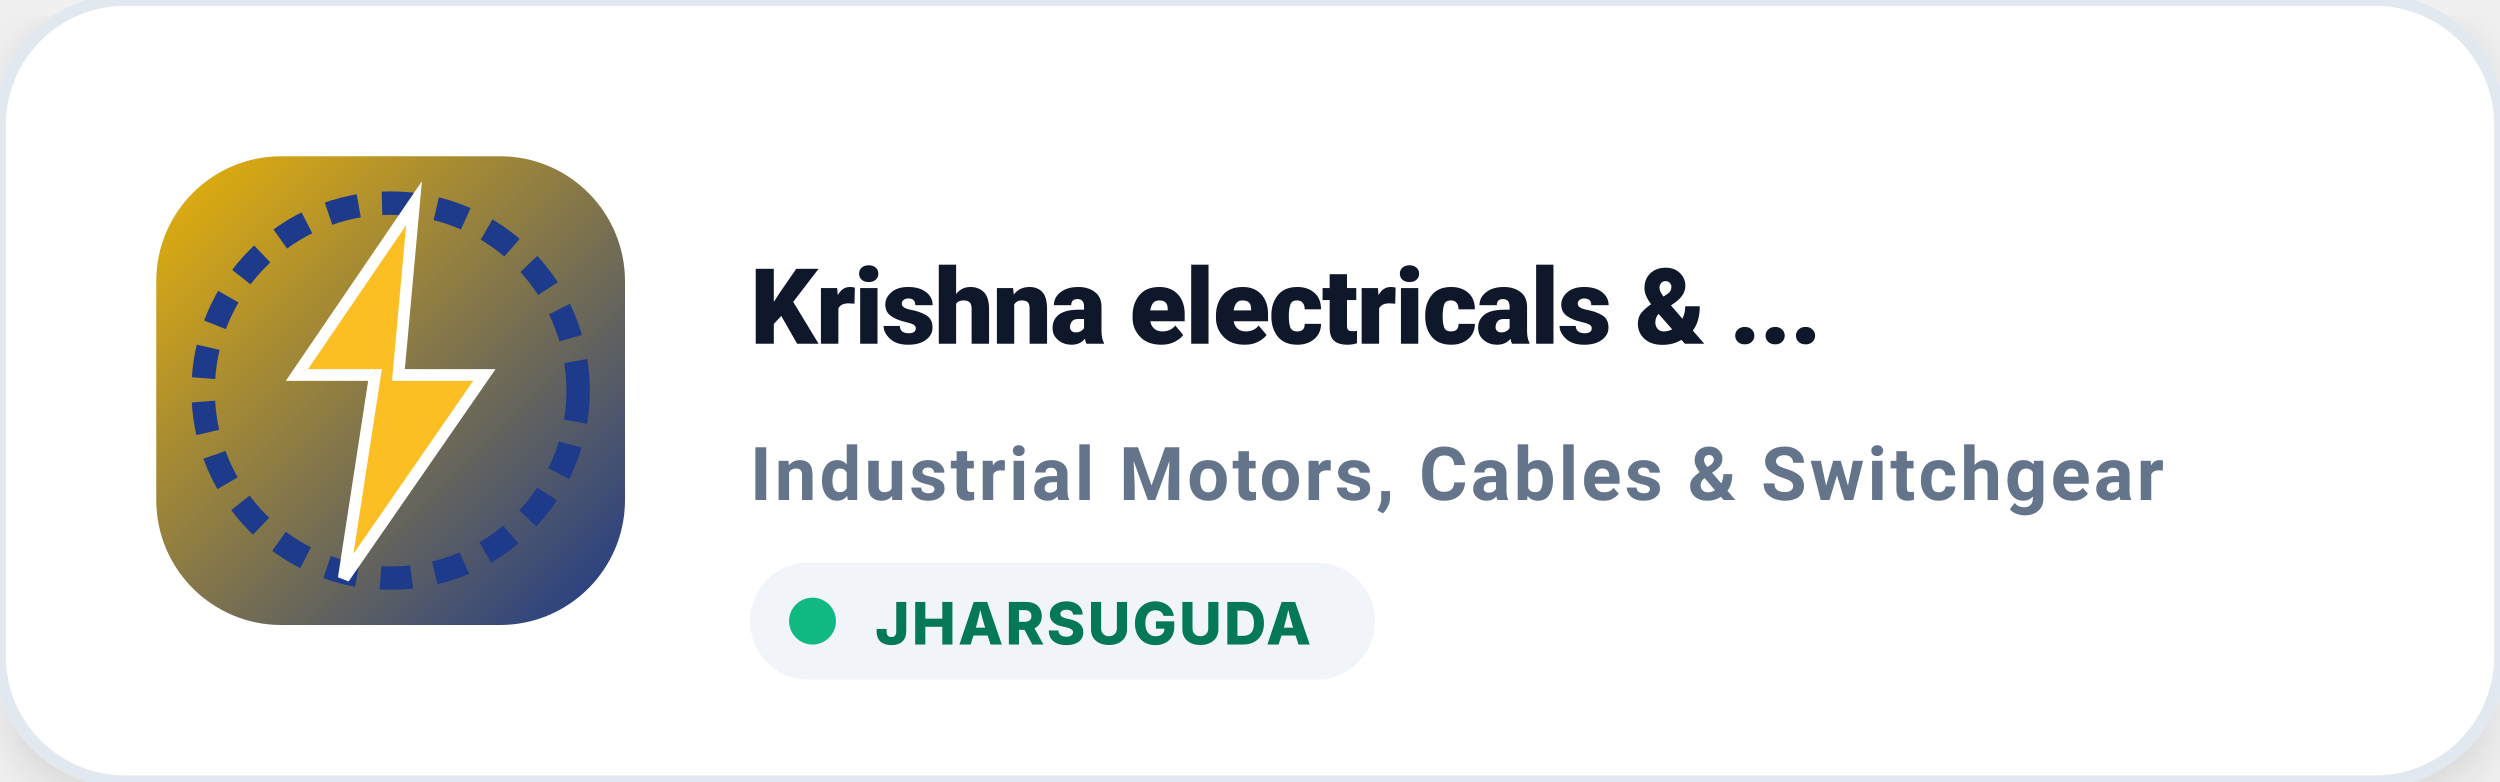
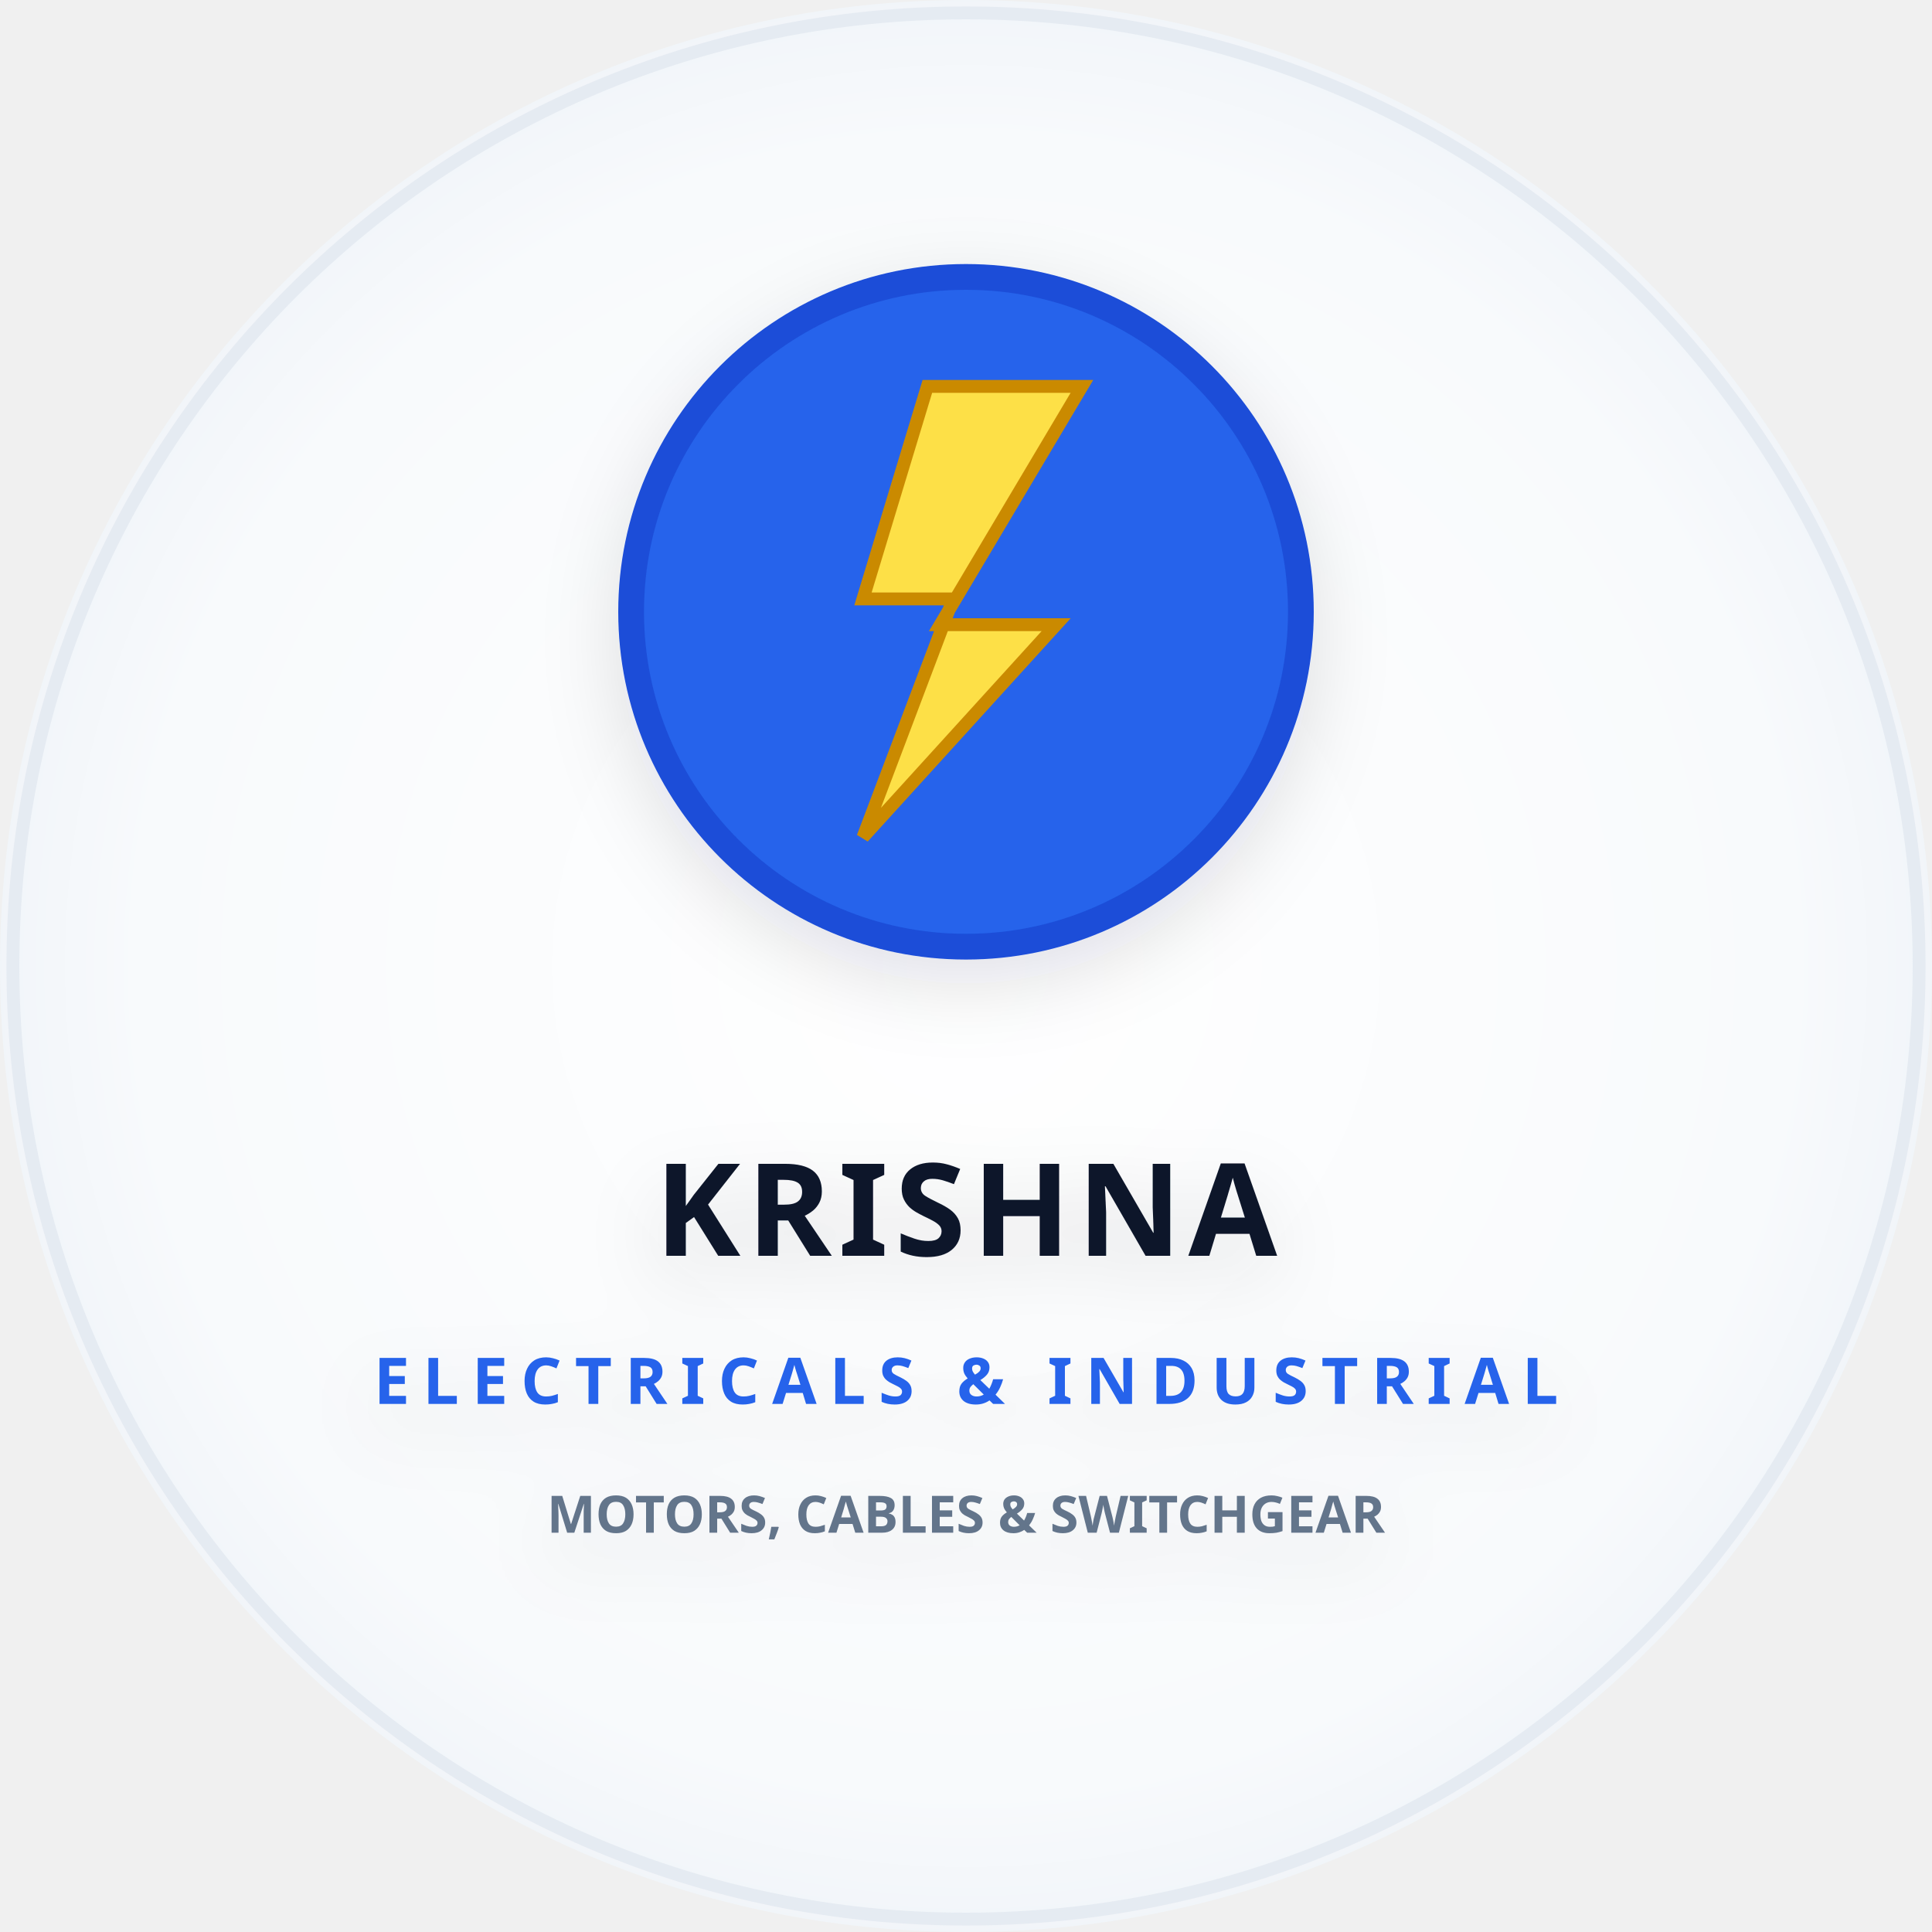
- <svg xmlns="http://www.w3.org/2000/svg" viewBox="0 0 320 100" width="320" height="100">
+ <svg xmlns="http://www.w3.org/2000/svg" viewBox="0 0 300 300" width="300" height="300">
  <defs>
-     <linearGradient id="grad" x1="0%" y1="0%" x2="100%" y2="100%">
-       <stop offset="0%" stop-color="#eab308" />
-       <stop offset="100%" stop-color="#1e3a8a" />
+     <radialGradient id="logoBgGrad" cx="50%" cy="50%" r="50%">
+       <stop offset="0%" stop-color="#ffffff" />
+       <stop offset="85%" stop-color="#f8fafc" />
+       <stop offset="100%" stop-color="#f1f5f9" />
+     </radialGradient>
+     <linearGradient id="goldGrad" x1="0%" y1="0%" x2="100%" y2="100%">
+       <stop offset="0%" stop-color="#fde047" />
+       <stop offset="50%" stop-color="#eab308" />
+       <stop offset="100%" stop-color="#ca8a04" />
    </linearGradient>
-     <filter id="shadow" x="-10%" y="-10%" width="120%" height="120%">
-       <feDropShadow dx="0" dy="2" stdDeviation="3" flood-opacity="0.12" />
+     <linearGradient id="vedantaGrad" x1="0%" y1="0%" x2="100%" y2="100%">
+       <stop offset="0%" stop-color="#002b49" />
+       <stop offset="100%" stop-color="#005a9c" />
+     </linearGradient>
+     <linearGradient id="jswGrad" x1="0%" y1="0%" x2="100%" y2="100%">
+       <stop offset="0%" stop-color="#003366" />
+       <stop offset="100%" stop-color="#001a33" />
+     </linearGradient>
+     <linearGradient id="chromeMetal" x1="0%" y1="0%" x2="100%" y2="100%">
+       <stop offset="0%" stop-color="#f8fafc" />
+       <stop offset="40%" stop-color="#cbd5e1" />
+       <stop offset="70%" stop-color="#ffffff" />
+       <stop offset="100%" stop-color="#94a3b8" />
+     </linearGradient>
+     <filter id="logoShadow" x="-20%" y="-20%" width="140%" height="140%">
+       <feDropShadow dx="0" dy="4" stdDeviation="6" flood-color="#0f172a" flood-opacity="0.12" />
    </filter>
  </defs>
-   <rect width="320" height="100" rx="16" fill="#ffffff" stroke="#e2e8f0" stroke-width="1.5" filter="url(#shadow)" />
-   <g>
-     <rect x="20" y="20" width="60" height="60" rx="16" fill="url(#grad)" />
-     <circle cx="50" cy="50" r="24" fill="none" stroke="#1e3a8a" stroke-width="3" stroke-dasharray="4,3" />
-     <polygon points="53,26 38,48 48,48 44,74 62,48 51,48" fill="#fbbf24" stroke="#ffffff" stroke-width="1.5" />
-   </g>
-   <text x="96" y="44" font-family="-apple-system, BlinkMacSystemFont, 'Segoe UI', Roboto, 'Noto Sans', sans-serif" font-size="13.5" font-weight="800" fill="#0f172a" letter-spacing="-0.2px">
-     Krishna electricals &amp; ...
-   </text>
-   <text x="96" y="64" font-family="-apple-system, BlinkMacSystemFont, 'Segoe UI', Roboto, 'Noto Sans', sans-serif" font-size="9.5" font-weight="600" fill="#64748b" letter-spacing="0.4px">
-     Industrial Motors, Cables &amp; Switchgear
-   </text>
-   <g transform="translate(96, 72)">
-     <rect width="80" height="15" rx="7.5" fill="#f1f5f9" />
-     <circle cx="8" cy="7.5" r="3" fill="#10b981" />
-     <text x="16" y="10.5" font-family="-apple-system, BlinkMacSystemFont, sans-serif" font-size="7.5" font-weight="800" fill="#047857" letter-spacing="0.3px">JHARSUGUDA</text>
+   <rect width="300" height="300" rx="150" fill="url(#logoBgGrad)" />
+   <circle cx="150" cy="150" r="148" fill="none" stroke="#e2e8f0" stroke-width="2" opacity="0.8" />
+   <g filter="url(#logoShadow)">
+     <g transform="translate(150, 95)">
+       <circle cx="0" cy="0" r="52" fill="#2563eb" stroke="#1d4ed8" stroke-width="4" />
+       <polygon points="-6,-35 18,-35 -4,2 14,2 -16,35 -2,-2 -16,-2" fill="#fde047" stroke="#ca8a04" stroke-width="2" />
+     </g>
+     <text x="150" y="195" font-family="sans-serif" font-size="20" font-weight="900" fill="#0f172a" text-anchor="middle" letter-spacing="1">KRISHNA</text>
+     <text x="150" y="218" font-family="sans-serif" font-size="10" font-weight="800" fill="#2563eb" text-anchor="middle" letter-spacing="2">ELECTRICALS &amp; INDUSTRIAL</text>
+     <text x="150" y="238" font-family="sans-serif" font-size="8" font-weight="700" fill="#64748b" text-anchor="middle">MOTORS, CABLES &amp; SWITCHGEAR</text>
  </g>
</svg>
